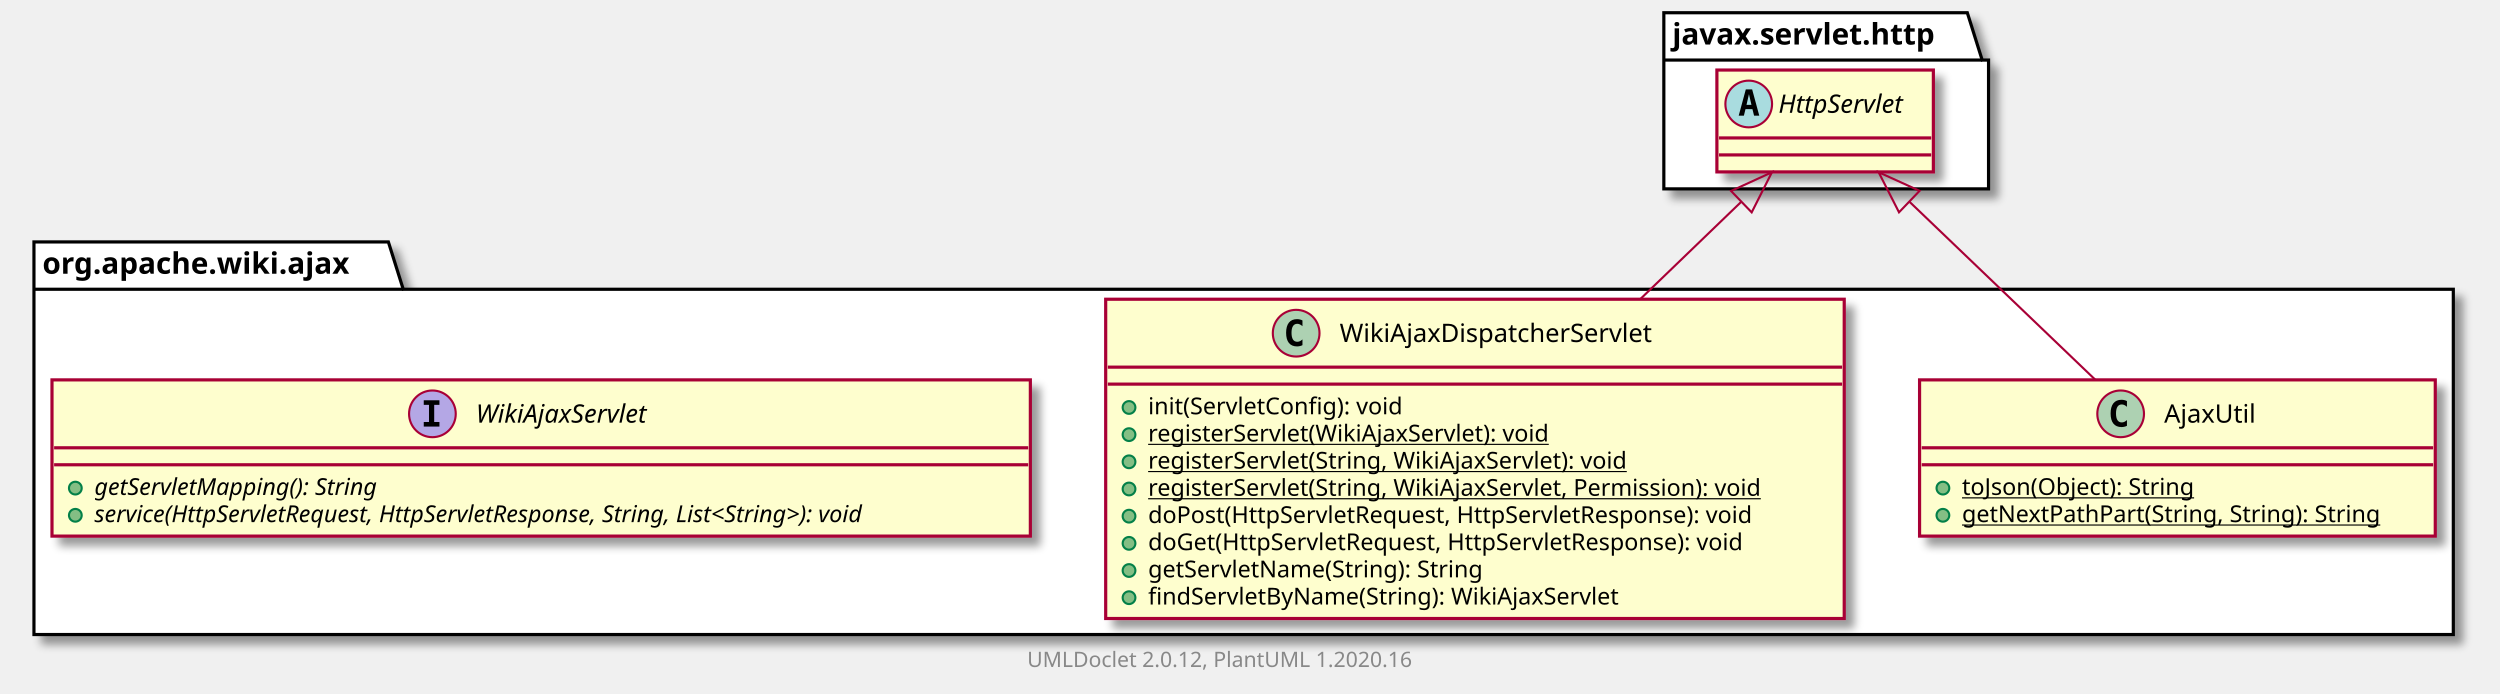
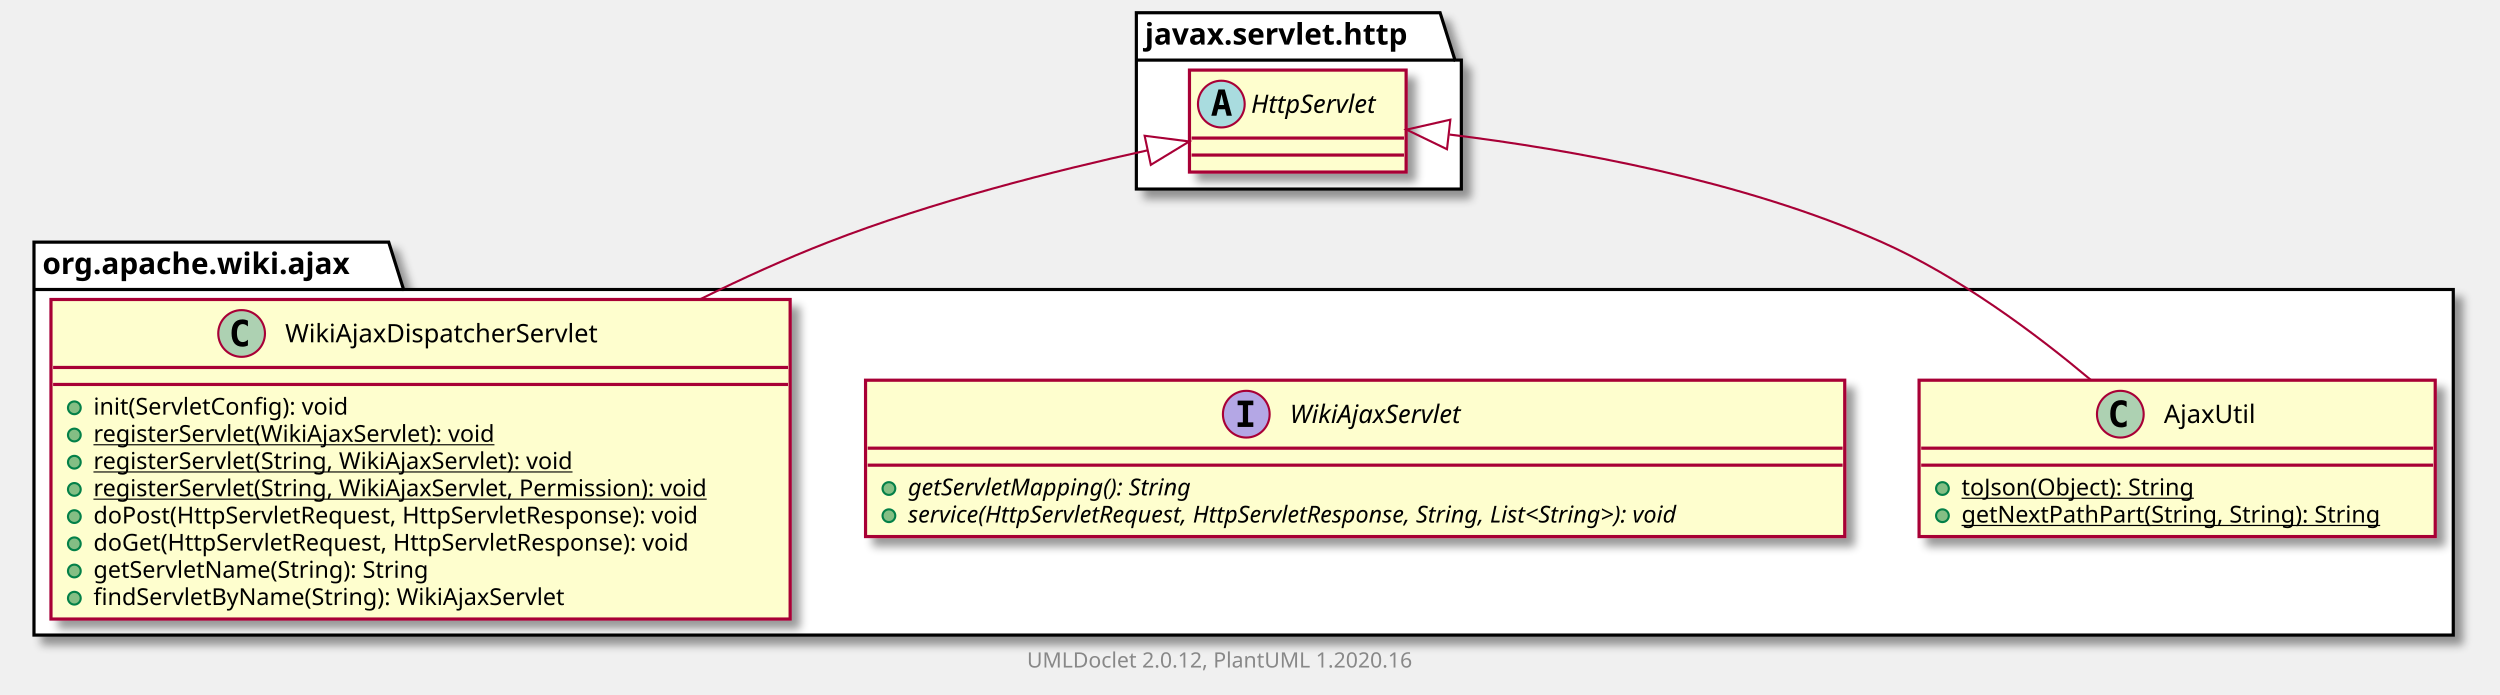
- <svg xmlns="http://www.w3.org/2000/svg" xmlns:xlink="http://www.w3.org/1999/xlink" contentScriptType="application/ecmascript" contentStyleType="text/css" height="327px" preserveAspectRatio="none" style="width:1178px;height:327px;" version="1.1" viewBox="0 0 1178 327" width="1178px" zoomAndPan="magnify">
+ <svg xmlns="http://www.w3.org/2000/svg" xmlns:xlink="http://www.w3.org/1999/xlink" contentScriptType="application/ecmascript" contentStyleType="text/css" height="327px" preserveAspectRatio="none" style="width:1177px;height:327px;" version="1.1" viewBox="0 0 1177 327" width="1177px" zoomAndPan="magnify">
  <defs>
-     <filter height="300%" id="f4hdhb7o2czqd" width="300%" x="-1" y="-1">
+     <filter height="300%" id="flj0gxvai41ph" width="300%" x="-1" y="-1">
      <feGaussianBlur result="blurOut" stdDeviation="2.0" />
      <feColorMatrix in="blurOut" result="blurOut2" type="matrix" values="0 0 0 0 0 0 0 0 0 0 0 0 0 0 0 0 0 0 .4 0" />
      <feOffset dx="4.0" dy="4.0" in="blurOut2" result="blurOut3" />
      <feBlend in="SourceGraphic" in2="blurOut3" mode="normal" />
    </filter>
  </defs>
  <g>
-     <polygon fill="#FFFFFF" filter="url(#f4hdhb7o2czqd)" points="16,114,183,114,190,136.297,1156,136.297,1156,299,16,299,16,114" style="stroke: #000000; stroke-width: 1.5;" />
+     <polygon fill="#FFFFFF" filter="url(#flj0gxvai41ph)" points="16,114,183,114,190,136.297,1155,136.297,1155,299,16,299,16,114" style="stroke: #000000; stroke-width: 1.5;" />
    <line style="stroke: #000000; stroke-width: 1.5;" x1="16" x2="190" y1="136.297" y2="136.297" />
    <text fill="#000000" font-family="sans-serif" font-size="14" font-weight="bold" lengthAdjust="spacingAndGlyphs" textLength="161" x="20" y="128.995">org.apache.wiki.ajax</text>
-     <polygon fill="#FFFFFF" filter="url(#f4hdhb7o2czqd)" points="784,6,927,6,934,28.297,937,28.297,937,89,784,89,784,6" style="stroke: #000000; stroke-width: 1.5;" />
-     <line style="stroke: #000000; stroke-width: 1.5;" x1="784" x2="934" y1="28.297" y2="28.297" />
-     <text fill="#000000" font-family="sans-serif" font-size="14" font-weight="bold" lengthAdjust="spacingAndGlyphs" textLength="137" x="788" y="20.995">javax.servlet.http</text>
+     <polygon fill="#FFFFFF" filter="url(#flj0gxvai41ph)" points="535,6,678,6,685,28.297,688,28.297,688,89,535,89,535,6" style="stroke: #000000; stroke-width: 1.5;" />
+     <line style="stroke: #000000; stroke-width: 1.5;" x1="535" x2="685" y1="28.297" y2="28.297" />
+     <text fill="#000000" font-family="sans-serif" font-size="14" font-weight="bold" lengthAdjust="spacingAndGlyphs" textLength="137" x="539" y="20.995">javax.servlet.http</text>
    <a href="AjaxUtil.html" target="_top" title="AjaxUtil.html" xlink:actuate="onRequest" xlink:href="AjaxUtil.html" xlink:show="new" xlink:title="AjaxUtil.html" xlink:type="simple">
-       <rect codeLine="3" fill="#FEFECE" filter="url(#f4hdhb7o2czqd)" height="73.609" id="org.apache.wiki.ajax.AjaxUtil" style="stroke: #A80036; stroke-width: 1.5;" width="243" x="904.5" y="179" />
-       <ellipse cx="999.25" cy="195" fill="#ADD1B2" rx="11" ry="11" style="stroke: #A80036; stroke-width: 1.0;" />
-       <path d="M1002.219,200.641 Q1001.641,200.938 1001,201.078 Q1000.359,201.234 999.656,201.234 Q997.156,201.234 995.828,199.594 Q994.516,197.938 994.516,194.812 Q994.516,191.688 995.828,190.031 Q997.156,188.375 999.656,188.375 Q1000.359,188.375 1001,188.531 Q1001.656,188.688 1002.219,188.984 L1002.219,191.703 Q1001.594,191.125 1001,190.859 Q1000.406,190.578 999.781,190.578 Q998.438,190.578 997.75,191.656 Q997.062,192.719 997.062,194.812 Q997.062,196.906 997.75,197.984 Q998.438,199.047 999.781,199.047 Q1000.406,199.047 1001,198.781 Q1001.594,198.5 1002.219,197.922 L1002.219,200.641 Z " />
-       <text fill="#000000" font-family="sans-serif" font-size="12" lengthAdjust="spacingAndGlyphs" textLength="45" x="1019.75" y="199.154">AjaxUtil</text>
-       <line style="stroke: #A80036; stroke-width: 1.5;" x1="905.5" x2="1146.5" y1="211" y2="211" />
-       <line style="stroke: #A80036; stroke-width: 1.5;" x1="905.5" x2="1146.5" y1="219" y2="219" />
-       <ellipse cx="915.5" cy="230" fill="#84BE84" rx="3" ry="3" style="stroke: #038048; stroke-width: 1.0;" />
-       <text fill="#000000" font-family="sans-serif" font-size="11" lengthAdjust="spacingAndGlyphs" text-decoration="underline" textLength="121" x="924.5" y="233.21">toJson(Object): String</text>
-       <ellipse cx="915.5" cy="242.805" fill="#84BE84" rx="3" ry="3" style="stroke: #038048; stroke-width: 1.0;" />
-       <text fill="#000000" font-family="sans-serif" font-size="11" lengthAdjust="spacingAndGlyphs" text-decoration="underline" textLength="217" x="924.5" y="246.015">getNextPathPart(String, String): String</text>
+       <rect codeLine="3" fill="#FEFECE" filter="url(#flj0gxvai41ph)" height="73.609" id="org.apache.wiki.ajax.AjaxUtil" style="stroke: #A80036; stroke-width: 1.5;" width="243" x="903.5" y="179" />
+       <ellipse cx="998.25" cy="195" fill="#ADD1B2" rx="11" ry="11" style="stroke: #A80036; stroke-width: 1.0;" />
+       <path d="M1001.219,200.641 Q1000.641,200.938 1000,201.078 Q999.359,201.234 998.656,201.234 Q996.156,201.234 994.828,199.594 Q993.516,197.938 993.516,194.812 Q993.516,191.688 994.828,190.031 Q996.156,188.375 998.656,188.375 Q999.359,188.375 1000,188.531 Q1000.656,188.688 1001.219,188.984 L1001.219,191.703 Q1000.594,191.125 1000,190.859 Q999.406,190.578 998.781,190.578 Q997.438,190.578 996.75,191.656 Q996.062,192.719 996.062,194.812 Q996.062,196.906 996.75,197.984 Q997.438,199.047 998.781,199.047 Q999.406,199.047 1000,198.781 Q1000.594,198.5 1001.219,197.922 L1001.219,200.641 Z " />
+       <text fill="#000000" font-family="sans-serif" font-size="12" lengthAdjust="spacingAndGlyphs" textLength="45" x="1018.75" y="199.154">AjaxUtil</text>
+       <line style="stroke: #A80036; stroke-width: 1.5;" x1="904.5" x2="1145.5" y1="211" y2="211" />
+       <line style="stroke: #A80036; stroke-width: 1.5;" x1="904.5" x2="1145.5" y1="219" y2="219" />
+       <ellipse cx="914.5" cy="230" fill="#84BE84" rx="3" ry="3" style="stroke: #038048; stroke-width: 1.0;" />
+       <text fill="#000000" font-family="sans-serif" font-size="11" lengthAdjust="spacingAndGlyphs" text-decoration="underline" textLength="121" x="923.5" y="233.21">toJson(Object): String</text>
+       <ellipse cx="914.5" cy="242.805" fill="#84BE84" rx="3" ry="3" style="stroke: #038048; stroke-width: 1.0;" />
+       <text fill="#000000" font-family="sans-serif" font-size="11" lengthAdjust="spacingAndGlyphs" text-decoration="underline" textLength="217" x="923.5" y="246.015">getNextPathPart(String, String): String</text>
+     </a>
+     <a href="WikiAjaxServlet.html" target="_top" title="WikiAjaxServlet.html" xlink:actuate="onRequest" xlink:href="WikiAjaxServlet.html" xlink:show="new" xlink:title="WikiAjaxServlet.html" xlink:type="simple">
+       <rect codeLine="8" fill="#FEFECE" filter="url(#flj0gxvai41ph)" height="73.609" id="org.apache.wiki.ajax.WikiAjaxServlet" style="stroke: #A80036; stroke-width: 1.5;" width="461" x="407.5" y="179" />
+       <ellipse cx="586.75" cy="195" fill="#B4A7E5" rx="11" ry="11" style="stroke: #A80036; stroke-width: 1.0;" />
+       <path d="M582.672,190.766 L582.672,188.609 L590.062,188.609 L590.062,190.766 L587.594,190.766 L587.594,198.844 L590.062,198.844 L590.062,201 L582.672,201 L582.672,198.844 L585.141,198.844 L585.141,190.766 L582.672,190.766 Z " />
+       <text fill="#000000" font-family="sans-serif" font-size="12" font-style="italic" lengthAdjust="spacingAndGlyphs" textLength="94" x="607.25" y="199.154">WikiAjaxServlet</text>
+       <line style="stroke: #A80036; stroke-width: 1.5;" x1="408.5" x2="867.5" y1="211" y2="211" />
+       <line style="stroke: #A80036; stroke-width: 1.5;" x1="408.5" x2="867.5" y1="219" y2="219" />
+       <ellipse cx="418.5" cy="230" fill="#84BE84" rx="3" ry="3" style="stroke: #038048; stroke-width: 1.0;" />
+       <text fill="#000000" font-family="sans-serif" font-size="11" font-style="italic" lengthAdjust="spacingAndGlyphs" textLength="154" x="427.5" y="233.21">getServletMapping(): String</text>
+       <ellipse cx="418.5" cy="242.805" fill="#84BE84" rx="3" ry="3" style="stroke: #038048; stroke-width: 1.0;" />
+       <text fill="#000000" font-family="sans-serif" font-size="11" font-style="italic" lengthAdjust="spacingAndGlyphs" textLength="435" x="427.5" y="246.015">service(HttpServletRequest, HttpServletResponse, String, List&lt;String&gt;): void</text>
    </a>
    <a href="WikiAjaxDispatcherServlet.html" target="_top" title="WikiAjaxDispatcherServlet.html" xlink:actuate="onRequest" xlink:href="WikiAjaxDispatcherServlet.html" xlink:show="new" xlink:title="WikiAjaxDispatcherServlet.html" xlink:type="simple">
-       <rect codeLine="8" fill="#FEFECE" filter="url(#f4hdhb7o2czqd)" height="150.438" id="org.apache.wiki.ajax.WikiAjaxDispatcherServlet" style="stroke: #A80036; stroke-width: 1.5;" width="348" x="521" y="141" />
-       <ellipse cx="610.75" cy="157" fill="#ADD1B2" rx="11" ry="11" style="stroke: #A80036; stroke-width: 1.0;" />
-       <path d="M613.719,162.641 Q613.141,162.938 612.5,163.078 Q611.859,163.234 611.156,163.234 Q608.656,163.234 607.328,161.594 Q606.016,159.938 606.016,156.812 Q606.016,153.688 607.328,152.031 Q608.656,150.375 611.156,150.375 Q611.859,150.375 612.5,150.531 Q613.156,150.688 613.719,150.984 L613.719,153.703 Q613.094,153.125 612.5,152.859 Q611.906,152.578 611.281,152.578 Q609.938,152.578 609.25,153.656 Q608.562,154.719 608.562,156.812 Q608.562,158.906 609.25,159.984 Q609.938,161.047 611.281,161.047 Q611.906,161.047 612.5,160.781 Q613.094,160.5 613.719,159.922 L613.719,162.641 Z " />
-       <text fill="#000000" font-family="sans-serif" font-size="12" lengthAdjust="spacingAndGlyphs" textLength="160" x="631.25" y="161.154">WikiAjaxDispatcherServlet</text>
-       <line style="stroke: #A80036; stroke-width: 1.5;" x1="522" x2="868" y1="173" y2="173" />
-       <line style="stroke: #A80036; stroke-width: 1.5;" x1="522" x2="868" y1="181" y2="181" />
-       <ellipse cx="532" cy="192" fill="#84BE84" rx="3" ry="3" style="stroke: #038048; stroke-width: 1.0;" />
-       <text fill="#000000" font-family="sans-serif" font-size="11" lengthAdjust="spacingAndGlyphs" textLength="132" x="541" y="195.21">init(ServletConfig): void</text>
-       <ellipse cx="532" cy="204.805" fill="#84BE84" rx="3" ry="3" style="stroke: #038048; stroke-width: 1.0;" />
-       <text fill="#000000" font-family="sans-serif" font-size="11" lengthAdjust="spacingAndGlyphs" text-decoration="underline" textLength="208" x="541" y="208.015">registerServlet(WikiAjaxServlet): void</text>
-       <ellipse cx="532" cy="217.609" fill="#84BE84" rx="3" ry="3" style="stroke: #038048; stroke-width: 1.0;" />
-       <text fill="#000000" font-family="sans-serif" font-size="11" lengthAdjust="spacingAndGlyphs" text-decoration="underline" textLength="250" x="541" y="220.82">registerServlet(String, WikiAjaxServlet): void</text>
-       <ellipse cx="532" cy="230.414" fill="#84BE84" rx="3" ry="3" style="stroke: #038048; stroke-width: 1.0;" />
-       <text fill="#000000" font-family="sans-serif" font-size="11" lengthAdjust="spacingAndGlyphs" text-decoration="underline" textLength="322" x="541" y="233.625">registerServlet(String, WikiAjaxServlet, Permission): void</text>
-       <ellipse cx="532" cy="243.219" fill="#84BE84" rx="3" ry="3" style="stroke: #038048; stroke-width: 1.0;" />
-       <text fill="#000000" font-family="sans-serif" font-size="11" lengthAdjust="spacingAndGlyphs" textLength="314" x="541" y="246.429">doPost(HttpServletRequest, HttpServletResponse): void</text>
-       <ellipse cx="532" cy="256.023" fill="#84BE84" rx="3" ry="3" style="stroke: #038048; stroke-width: 1.0;" />
-       <text fill="#000000" font-family="sans-serif" font-size="11" lengthAdjust="spacingAndGlyphs" textLength="309" x="541" y="259.234">doGet(HttpServletRequest, HttpServletResponse): void</text>
-       <ellipse cx="532" cy="268.828" fill="#84BE84" rx="3" ry="3" style="stroke: #038048; stroke-width: 1.0;" />
-       <text fill="#000000" font-family="sans-serif" font-size="11" lengthAdjust="spacingAndGlyphs" textLength="175" x="541" y="272.039">getServletName(String): String</text>
-       <ellipse cx="532" cy="281.633" fill="#84BE84" rx="3" ry="3" style="stroke: #038048; stroke-width: 1.0;" />
-       <text fill="#000000" font-family="sans-serif" font-size="11" lengthAdjust="spacingAndGlyphs" textLength="242" x="541" y="284.843">findServletByName(String): WikiAjaxServlet</text>
+       <rect codeLine="13" fill="#FEFECE" filter="url(#flj0gxvai41ph)" height="150.438" id="org.apache.wiki.ajax.WikiAjaxDispatcherServlet" style="stroke: #A80036; stroke-width: 1.5;" width="348" x="24" y="141" />
+       <ellipse cx="113.75" cy="157" fill="#ADD1B2" rx="11" ry="11" style="stroke: #A80036; stroke-width: 1.0;" />
+       <path d="M116.719,162.641 Q116.141,162.938 115.5,163.078 Q114.859,163.234 114.156,163.234 Q111.656,163.234 110.328,161.594 Q109.016,159.938 109.016,156.812 Q109.016,153.688 110.328,152.031 Q111.656,150.375 114.156,150.375 Q114.859,150.375 115.5,150.531 Q116.156,150.688 116.719,150.984 L116.719,153.703 Q116.094,153.125 115.5,152.859 Q114.906,152.578 114.281,152.578 Q112.938,152.578 112.25,153.656 Q111.562,154.719 111.562,156.812 Q111.562,158.906 112.25,159.984 Q112.938,161.047 114.281,161.047 Q114.906,161.047 115.5,160.781 Q116.094,160.5 116.719,159.922 L116.719,162.641 Z " />
+       <text fill="#000000" font-family="sans-serif" font-size="12" lengthAdjust="spacingAndGlyphs" textLength="160" x="134.25" y="161.154">WikiAjaxDispatcherServlet</text>
+       <line style="stroke: #A80036; stroke-width: 1.5;" x1="25" x2="371" y1="173" y2="173" />
+       <line style="stroke: #A80036; stroke-width: 1.5;" x1="25" x2="371" y1="181" y2="181" />
+       <ellipse cx="35" cy="192" fill="#84BE84" rx="3" ry="3" style="stroke: #038048; stroke-width: 1.0;" />
+       <text fill="#000000" font-family="sans-serif" font-size="11" lengthAdjust="spacingAndGlyphs" textLength="132" x="44" y="195.21">init(ServletConfig): void</text>
+       <ellipse cx="35" cy="204.805" fill="#84BE84" rx="3" ry="3" style="stroke: #038048; stroke-width: 1.0;" />
+       <text fill="#000000" font-family="sans-serif" font-size="11" lengthAdjust="spacingAndGlyphs" text-decoration="underline" textLength="208" x="44" y="208.015">registerServlet(WikiAjaxServlet): void</text>
+       <ellipse cx="35" cy="217.609" fill="#84BE84" rx="3" ry="3" style="stroke: #038048; stroke-width: 1.0;" />
+       <text fill="#000000" font-family="sans-serif" font-size="11" lengthAdjust="spacingAndGlyphs" text-decoration="underline" textLength="250" x="44" y="220.82">registerServlet(String, WikiAjaxServlet): void</text>
+       <ellipse cx="35" cy="230.414" fill="#84BE84" rx="3" ry="3" style="stroke: #038048; stroke-width: 1.0;" />
+       <text fill="#000000" font-family="sans-serif" font-size="11" lengthAdjust="spacingAndGlyphs" text-decoration="underline" textLength="322" x="44" y="233.625">registerServlet(String, WikiAjaxServlet, Permission): void</text>
+       <ellipse cx="35" cy="243.219" fill="#84BE84" rx="3" ry="3" style="stroke: #038048; stroke-width: 1.0;" />
+       <text fill="#000000" font-family="sans-serif" font-size="11" lengthAdjust="spacingAndGlyphs" textLength="314" x="44" y="246.429">doPost(HttpServletRequest, HttpServletResponse): void</text>
+       <ellipse cx="35" cy="256.023" fill="#84BE84" rx="3" ry="3" style="stroke: #038048; stroke-width: 1.0;" />
+       <text fill="#000000" font-family="sans-serif" font-size="11" lengthAdjust="spacingAndGlyphs" textLength="309" x="44" y="259.234">doGet(HttpServletRequest, HttpServletResponse): void</text>
+       <ellipse cx="35" cy="268.828" fill="#84BE84" rx="3" ry="3" style="stroke: #038048; stroke-width: 1.0;" />
+       <text fill="#000000" font-family="sans-serif" font-size="11" lengthAdjust="spacingAndGlyphs" textLength="175" x="44" y="272.039">getServletName(String): String</text>
+       <ellipse cx="35" cy="281.633" fill="#84BE84" rx="3" ry="3" style="stroke: #038048; stroke-width: 1.0;" />
+       <text fill="#000000" font-family="sans-serif" font-size="11" lengthAdjust="spacingAndGlyphs" textLength="242" x="44" y="284.843">findServletByName(String): WikiAjaxServlet</text>
    </a>
-     <a href="WikiAjaxServlet.html" target="_top" title="WikiAjaxServlet.html" xlink:actuate="onRequest" xlink:href="WikiAjaxServlet.html" xlink:show="new" xlink:title="WikiAjaxServlet.html" xlink:type="simple">
-       <rect codeLine="19" fill="#FEFECE" filter="url(#f4hdhb7o2czqd)" height="73.609" id="org.apache.wiki.ajax.WikiAjaxServlet" style="stroke: #A80036; stroke-width: 1.5;" width="461" x="24.5" y="179" />
-       <ellipse cx="203.75" cy="195" fill="#B4A7E5" rx="11" ry="11" style="stroke: #A80036; stroke-width: 1.0;" />
-       <path d="M199.672,190.766 L199.672,188.609 L207.062,188.609 L207.062,190.766 L204.594,190.766 L204.594,198.844 L207.062,198.844 L207.062,201 L199.672,201 L199.672,198.844 L202.141,198.844 L202.141,190.766 L199.672,190.766 Z " />
-       <text fill="#000000" font-family="sans-serif" font-size="12" font-style="italic" lengthAdjust="spacingAndGlyphs" textLength="94" x="224.25" y="199.154">WikiAjaxServlet</text>
-       <line style="stroke: #A80036; stroke-width: 1.5;" x1="25.5" x2="484.5" y1="211" y2="211" />
-       <line style="stroke: #A80036; stroke-width: 1.5;" x1="25.5" x2="484.5" y1="219" y2="219" />
-       <ellipse cx="35.5" cy="230" fill="#84BE84" rx="3" ry="3" style="stroke: #038048; stroke-width: 1.0;" />
-       <text fill="#000000" font-family="sans-serif" font-size="11" font-style="italic" lengthAdjust="spacingAndGlyphs" textLength="154" x="44.5" y="233.21">getServletMapping(): String</text>
-       <ellipse cx="35.5" cy="242.805" fill="#84BE84" rx="3" ry="3" style="stroke: #038048; stroke-width: 1.0;" />
-       <text fill="#000000" font-family="sans-serif" font-size="11" font-style="italic" lengthAdjust="spacingAndGlyphs" textLength="435" x="44.5" y="246.015">service(HttpServletRequest, HttpServletResponse, String, List&lt;String&gt;): void</text>
-     </a>
-     <rect codeLine="29" fill="#FEFECE" filter="url(#f4hdhb7o2czqd)" height="48" id="javax.servlet.http.HttpServlet" style="stroke: #A80036; stroke-width: 1.5;" width="102" x="809" y="33" />
-     <ellipse cx="824" cy="49" fill="#A9DCDF" rx="11" ry="11" style="stroke: #A80036; stroke-width: 1.0;" />
-     <path d="M824.109,44.344 L822.953,49.422 L825.281,49.422 L824.109,44.344 Z M822.625,42.109 L825.609,42.109 L828.969,54.5 L826.516,54.5 L825.75,51.438 L822.469,51.438 L821.719,54.5 L819.281,54.5 L822.625,42.109 Z " />
-     <text fill="#000000" font-family="sans-serif" font-size="12" font-style="italic" lengthAdjust="spacingAndGlyphs" textLength="70" x="838" y="53.154">HttpServlet</text>
-     <line style="stroke: #A80036; stroke-width: 1.5;" x1="810" x2="910" y1="65" y2="65" />
-     <line style="stroke: #A80036; stroke-width: 1.5;" x1="810" x2="910" y1="73" y2="73" />
-     <path codeLine="24" d="M899.754,95.077 C926.268,120.474 960.952,153.695 987.255,178.889 " fill="none" id="javax.servlet.http.HttpServlet-backto-org.apache.wiki.ajax.AjaxUtil" style="stroke: #A80036; stroke-width: 1.0;" />
-     <polygon fill="none" points="894.813,100.038,885.212,81.149,904.497,89.928,894.813,100.038" style="stroke: #A80036; stroke-width: 1.0;" />
-     <path codeLine="25" d="M820.458,95.104 C806.13,108.911 789.404,125.028 772.923,140.911 " fill="none" id="javax.servlet.http.HttpServlet-backto-org.apache.wiki.ajax.WikiAjaxDispatcherServlet" style="stroke: #A80036; stroke-width: 1.0;" />
-     <polygon fill="none" points="815.681,89.986,834.94,81.149,825.396,100.067,815.681,89.986" style="stroke: #A80036; stroke-width: 1.0;" />
-     <text fill="#888888" font-family="sans-serif" font-size="10" lengthAdjust="spacingAndGlyphs" textLength="192" x="484" y="314.282">UMLDoclet 2.0.12, PlantUML 1.2020.16</text>
+     <rect codeLine="29" fill="#FEFECE" filter="url(#flj0gxvai41ph)" height="48" id="javax.servlet.http.HttpServlet" style="stroke: #A80036; stroke-width: 1.5;" width="102" x="560" y="33" />
+     <ellipse cx="575" cy="49" fill="#A9DCDF" rx="11" ry="11" style="stroke: #A80036; stroke-width: 1.0;" />
+     <path d="M575.109,44.344 L573.953,49.422 L576.281,49.422 L575.109,44.344 Z M573.625,42.109 L576.609,42.109 L579.969,54.5 L577.516,54.5 L576.75,51.438 L573.469,51.438 L572.719,54.5 L570.281,54.5 L573.625,42.109 Z " />
+     <text fill="#000000" font-family="sans-serif" font-size="12" font-style="italic" lengthAdjust="spacingAndGlyphs" textLength="70" x="589" y="53.154">HttpServlet</text>
+     <line style="stroke: #A80036; stroke-width: 1.5;" x1="561" x2="661" y1="65" y2="65" />
+     <line style="stroke: #A80036; stroke-width: 1.5;" x1="561" x2="661" y1="73" y2="73" />
+     <path codeLine="24" d="M682.408,63.341 C739.48,70.374 820.484,84.843 886,114 C922.234,130.125 958.196,156.883 984.462,178.947 " fill="none" id="javax.servlet.http.HttpServlet-backto-org.apache.wiki.ajax.AjaxUtil" style="stroke: #A80036; stroke-width: 1.0;" />
+     <polygon fill="none" points="681.242,70.253,662.164,61.033,682.828,56.343,681.242,70.253" style="stroke: #A80036; stroke-width: 1.0;" />
+     <path codeLine="25" d="M540.078,70.821 C496.061,80.487 438.787,95.056 390,114 C370.032,121.753 349.482,131.082 329.589,140.906 " fill="none" id="javax.servlet.http.HttpServlet-backto-org.apache.wiki.ajax.WikiAjaxDispatcherServlet" style="stroke: #A80036; stroke-width: 1.0;" />
+     <polygon fill="none" points="538.887,63.918,559.907,66.6,541.803,77.611,538.887,63.918" style="stroke: #A80036; stroke-width: 1.0;" />
+     <text fill="#888888" font-family="sans-serif" font-size="10" lengthAdjust="spacingAndGlyphs" textLength="192" x="483.5" y="314.282">UMLDoclet 2.0.12, PlantUML 1.2020.16</text>
  </g>
</svg>
